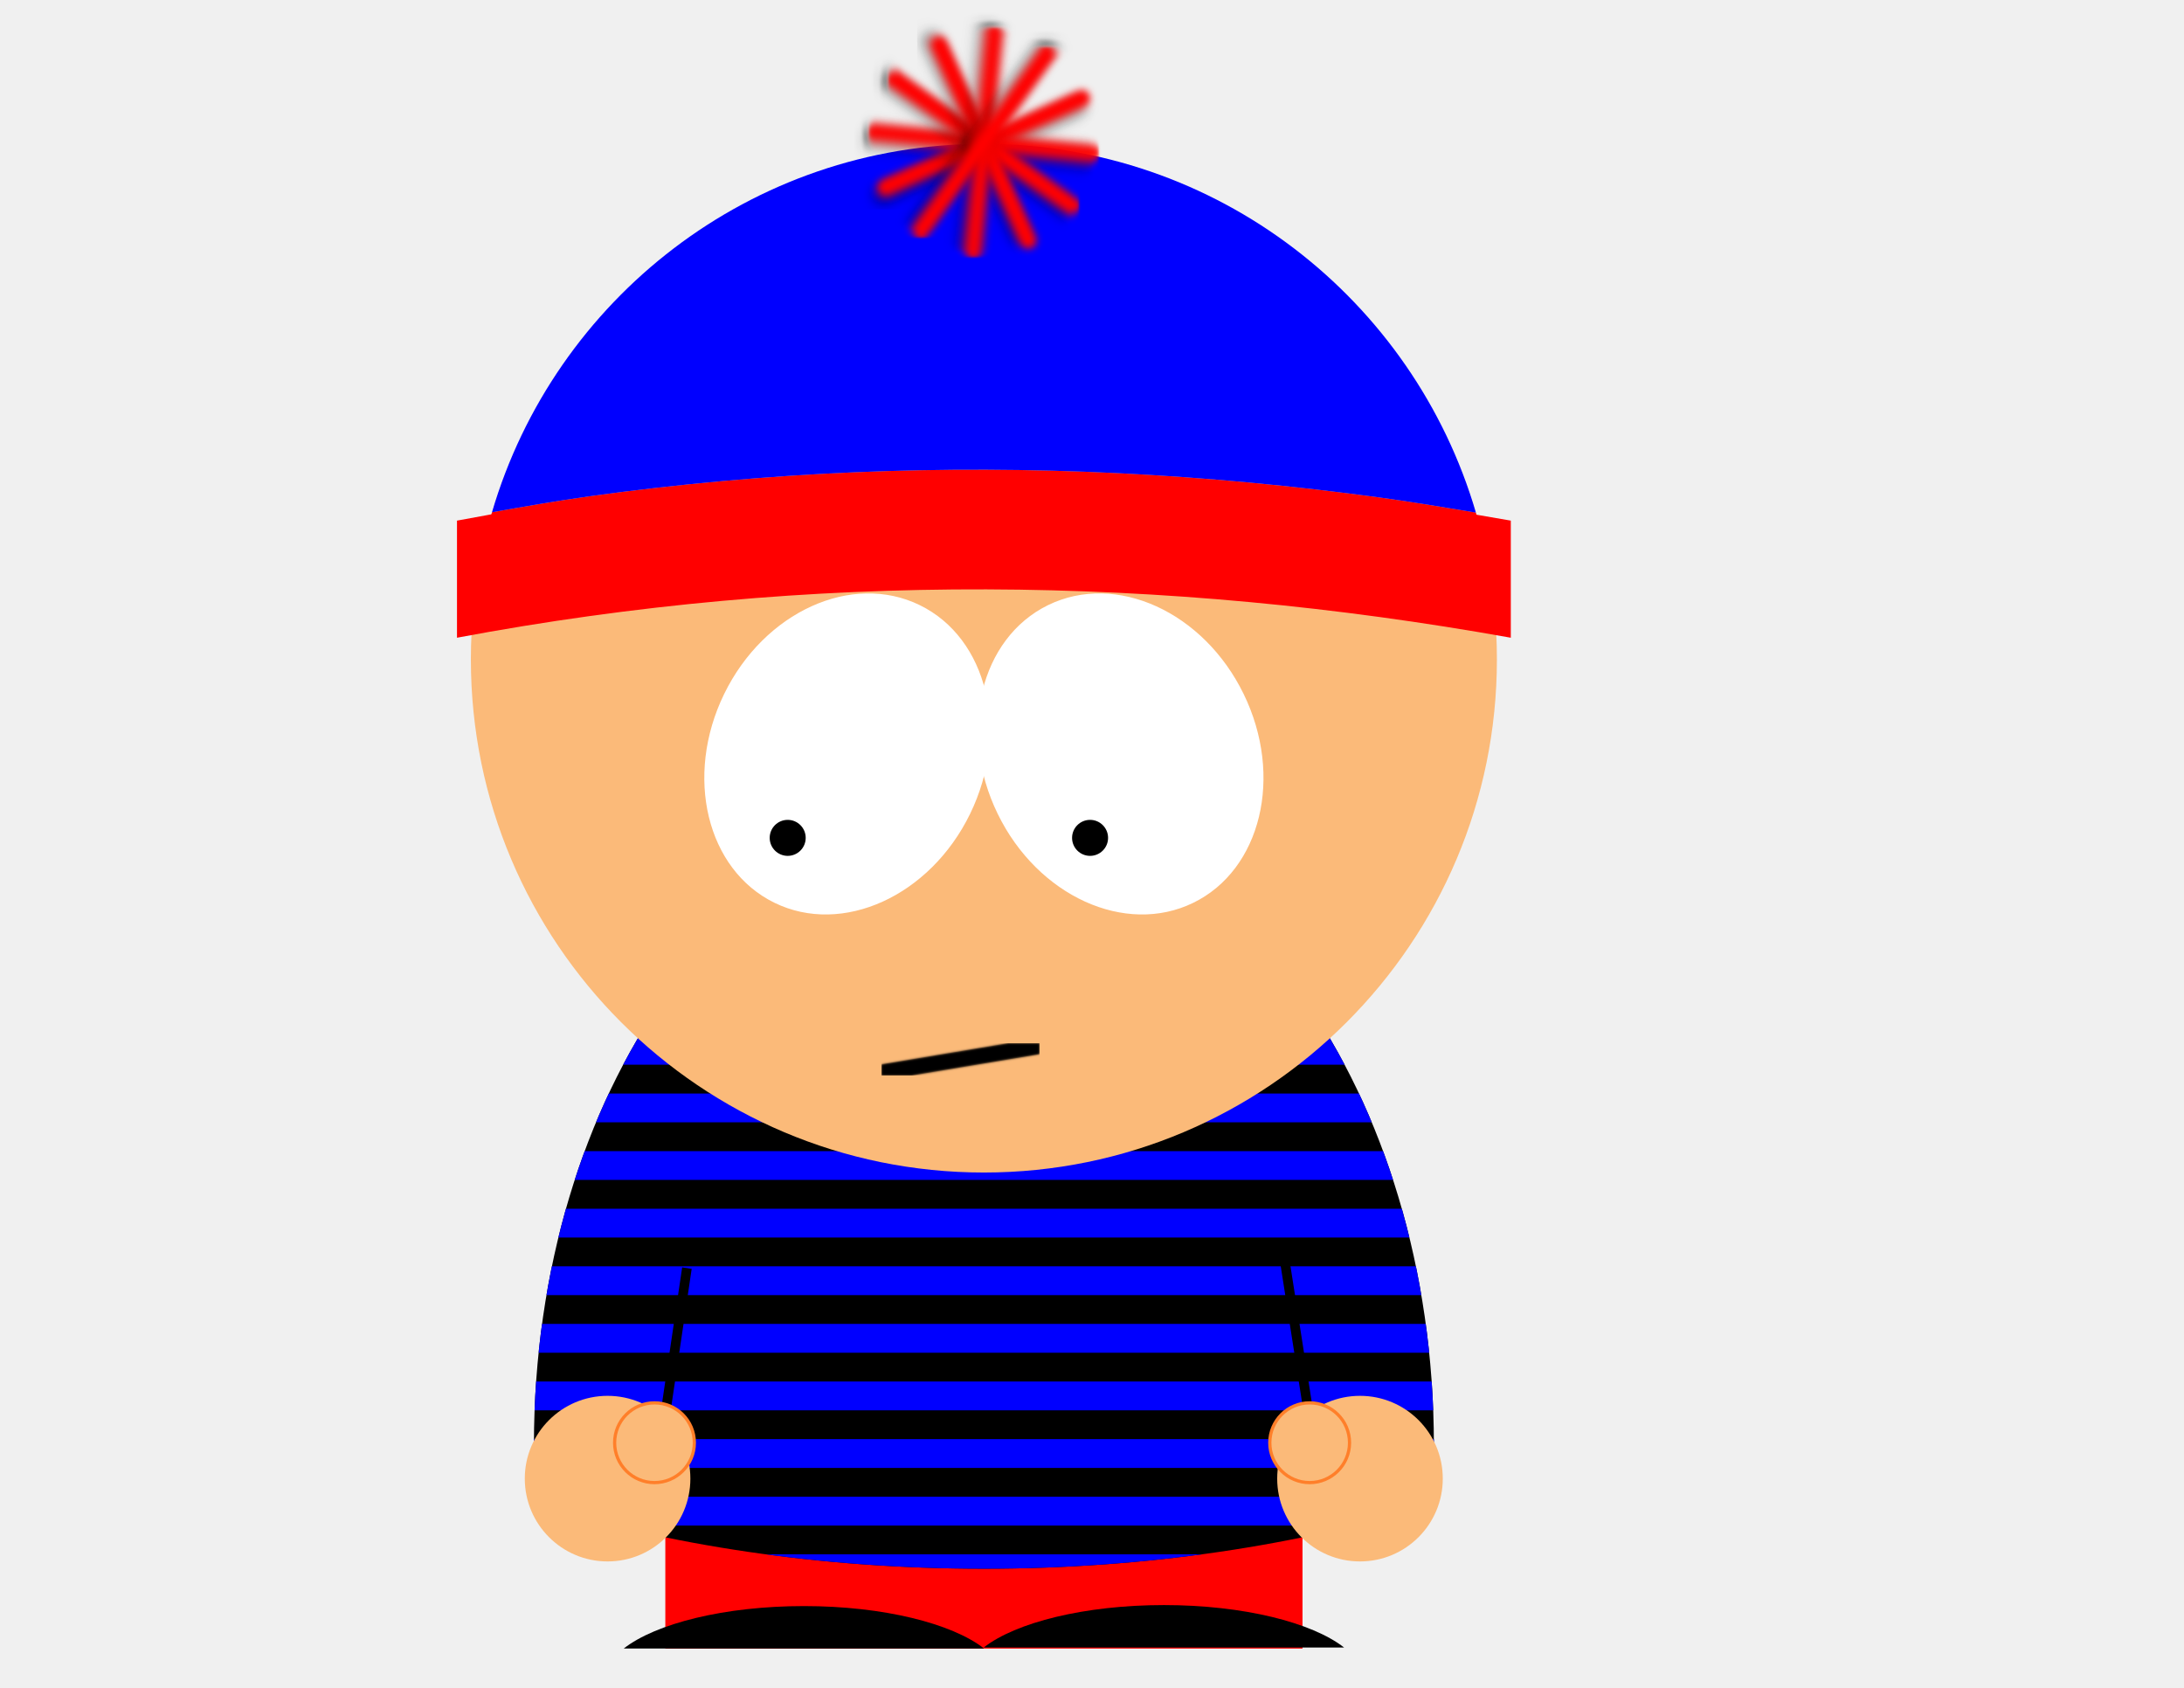
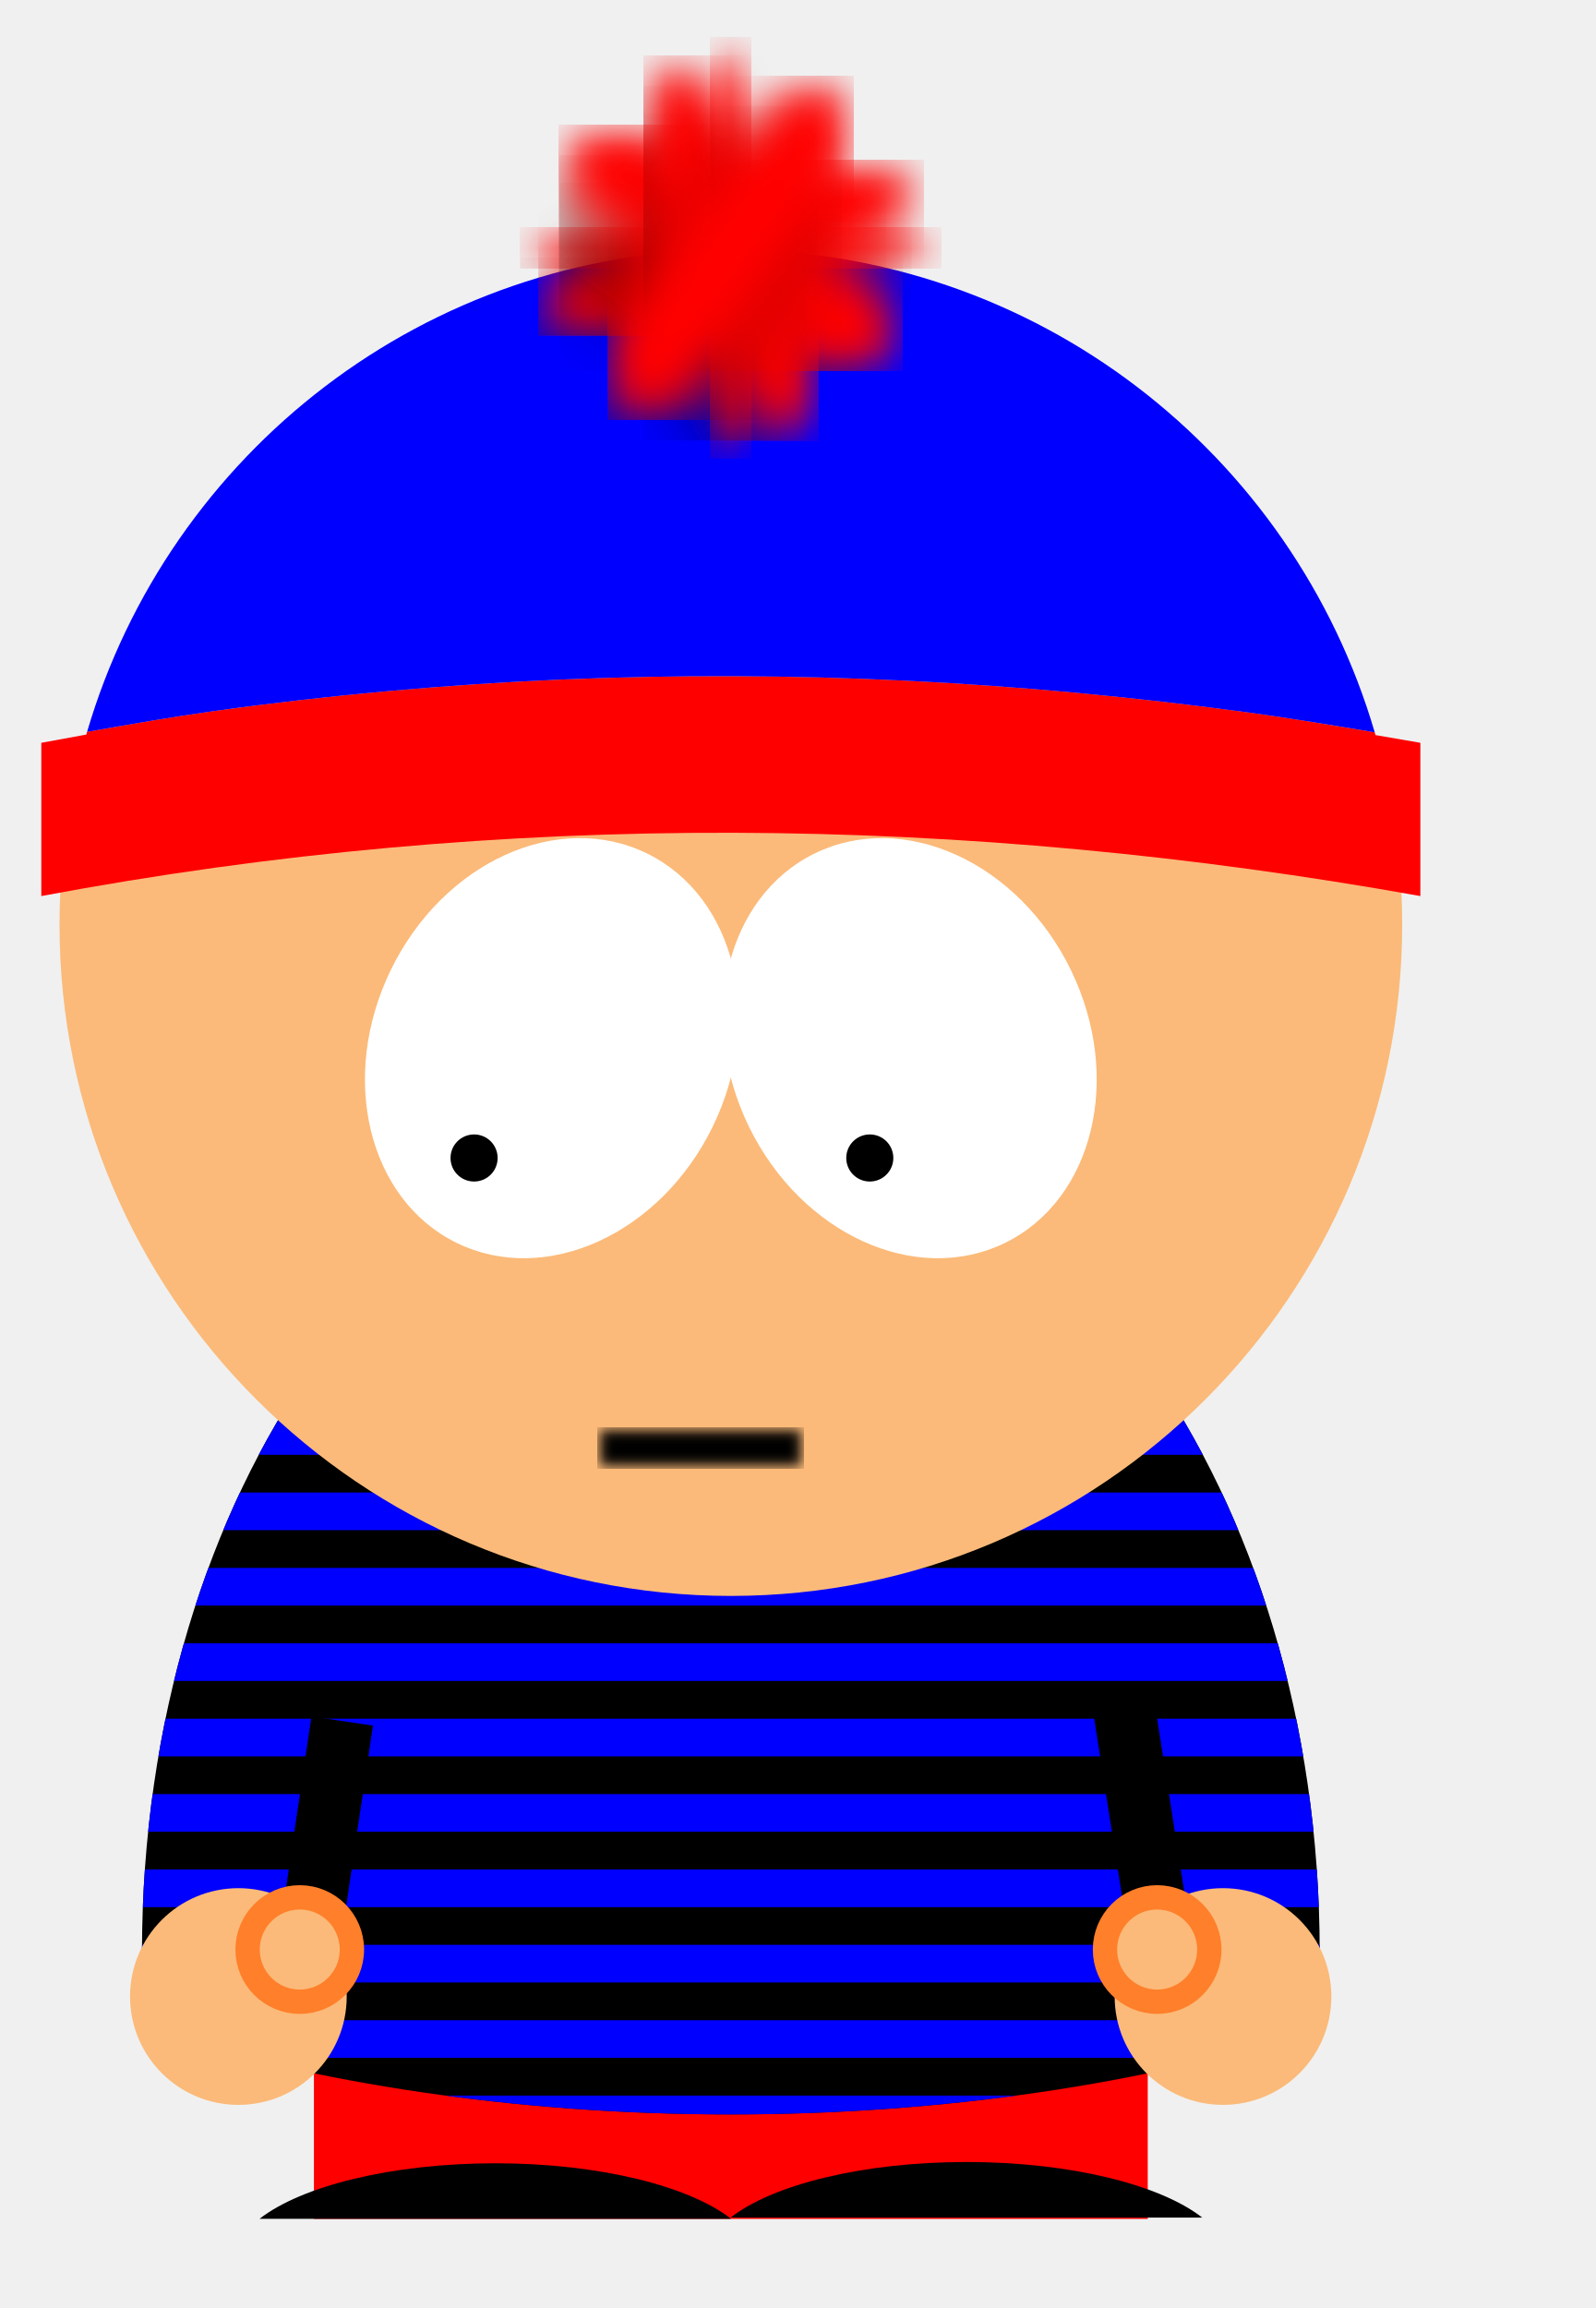
- <svg xmlns="http://www.w3.org/2000/svg" id="svg2" viewBox="0 0 990 765" version="1.1">
-   <defs id="defs4">
-     <clipPath id="clipPath3901-5" clipPathUnits="userSpaceOnUse">
-       <path id="path3903-1" d="m154.55 500.81c-69.736 0-126.25 79.87-126.25 178.37 0 5.613 0.172 11.158 0.531 16.638 36.81 11.515 79.794 18.141 125.72 18.141 45.925 0 88.909-6.626 125.72-18.141 0.359-5.48 0.562-11.025 0.562-16.638 0-98.502-56.545-178.37-126.28-178.37z" style="fill:#000000" />
-     </clipPath>
-     <filter id="filter3985" height="1.238" width="1.04" y="-.119" x="-.02">
-       <feGaussianBlur id="feGaussianBlur3987" stdDeviation="0.35" />
-     </filter>
-     <filter id="filter4197" height="1.5" width="1.5" y="-.25" x="-.25">
-       <feGaussianBlur id="feGaussianBlur4199" stdDeviation="1" result="fbSourceGraphic" />
-       <feColorMatrix id="feColorMatrix4897" values="0 0 0 -1 0 0 0 0 -1 0 0 0 0 -1 0 0 0 0 1 0" result="fbSourceGraphicAlpha" in="fbSourceGraphic" />
-       <feGaussianBlur id="feGaussianBlur4899" result="blur" stdDeviation="1" in="fbSourceGraphicAlpha" />
-       <feColorMatrix id="feColorMatrix4901" values="1 0 0 0 0 0 1 0 0 0 0 0 1 0 0 0 0 0 0.3 0 " type="matrix" result="bluralpha" />
-       <feOffset id="feOffset4903" result="offsetBlur" dy="2.5" dx="-0.5" in="bluralpha" />
-       <feMerge id="feMerge4905" result="fbSourceGraphic">
-         <feMergeNode id="feMergeNode4907" in="offsetBlur" />
-         <feMergeNode id="feMergeNode4909" in="fbSourceGraphic" />
-       </feMerge>
-       <feColorMatrix id="feColorMatrix5093" values="0 0 0 -1 0 0 0 0 -1 0 0 0 0 -1 0 0 0 0 1 0" result="fbSourceGraphicAlpha" in="fbSourceGraphic" />
-       <feGaussianBlur id="feGaussianBlur5095" result="blur" stdDeviation="1" in="fbSourceGraphicAlpha" />
-       <feColorMatrix id="feColorMatrix5097" values="1 0 0 0 0 0 1 0 0 0 0 0 1 0 0 0 0 0 0.3 0 " type="matrix" result="bluralpha" />
-       <feOffset id="feOffset5099" result="offsetBlur" dy="1.3" dx="-1.6" in="bluralpha" />
-       <feMerge id="feMerge5101">
-         <feMergeNode id="feMergeNode5103" in="offsetBlur" />
-         <feMergeNode id="feMergeNode5105" in="fbSourceGraphic" />
-       </feMerge>
-     </filter>
-   </defs>
+ <svg xmlns="http://www.w3.org/2000/svg" xmlns:xlink="http://www.w3.org/1999/xlink" version="1.1" id="svg2" x="0px" y="0px" width="112px" height="162px" viewBox="0 0 112 162" enable-background="new 0 0 112 162" xml:space="preserve">
+   <filter height="1.5" width="1.5" id="filter4197" x="-.25" y="-.25">
+     <feGaussianBlur result="fbSourceGraphic" stdDeviation="1" id="feGaussianBlur4199">
+ 		</feGaussianBlur>
+     <feColorMatrix in="fbSourceGraphic" values="0 0 0 -1 0 0 0 0 -1 0 0 0 0 -1 0 0 0 0 1 0" result="fbSourceGraphicAlpha" id="feColorMatrix4897">
+ 		</feColorMatrix>
+     <feGaussianBlur in="fbSourceGraphicAlpha" result="blur" stdDeviation="1" id="feGaussianBlur4899" />
+     <feColorMatrix type="matrix" values="1 0 0 0 0 0 1 0 0 0 0 0 1 0 0 0 0 0 0.3 0 " result="bluralpha" id="feColorMatrix4901">
+ 		</feColorMatrix>
+     <feOffset dy="2.5" in="bluralpha" dx="-0.5" result="offsetBlur" id="feOffset4903" />
+     <feMerge result="fbSourceGraphic" id="feMerge4905">
+       <feMergeNode in="offsetBlur" id="feMergeNode4907" />
+       <feMergeNode in="fbSourceGraphic" id="feMergeNode4909" />
+     </feMerge>
+     <feColorMatrix in="fbSourceGraphic" values="0 0 0 -1 0 0 0 0 -1 0 0 0 0 -1 0 0 0 0 1 0" result="fbSourceGraphicAlpha" id="feColorMatrix5093">
+ 		</feColorMatrix>
+     <feGaussianBlur in="fbSourceGraphicAlpha" result="blur" stdDeviation="1" id="feGaussianBlur5095" />
+     <feColorMatrix type="matrix" values="1 0 0 0 0 0 1 0 0 0 0 0 1 0 0 0 0 0 0.3 0 " result="bluralpha" id="feColorMatrix5097">
+ 		</feColorMatrix>
+     <feOffset dy="1.3" in="bluralpha" dx="-1.6" result="offsetBlur" id="feOffset5099" />
+     <feMerge id="feMerge5101">
+       <feMergeNode in="offsetBlur" id="feMergeNode5103" />
+       <feMergeNode in="fbSourceGraphic" id="feMergeNode5105" />
+     </feMerge>
+   </filter>
+   <filter height="1.238" width="1.04" id="filter3985" x="-.02" y="-.119">
+     <feGaussianBlur stdDeviation="0.35" id="feGaussianBlur3987" />
+   </filter>
  <g id="layer2">
    <g id="g5116" transform="matrix(1.6154 0 0 1.6154 -195.55 -374.43)">
      <g id="g4157" transform="translate(-238.57 -1.4286)">
-         <rect id="rect3762-1" style="fill:#ff0000" height="55.558" width="178.8" y="640.21" x="546.32" />
+         <rect id="rect3762-1" x="373.266" y="318.372" fill="#FF0000" width="36.235" height="11.259" />
        <g id="g3787-5" transform="matrix(1.1798 0 0 1.1798 433.86 -8.3102)">
-           <path id="path3764-2" d="m128.3 586.67c-18.905 0-35.238 4.139-42.875 10.094h85.719c-7.638-5.955-23.94-10.094-42.844-10.094z" style="fill:#000000" />
-           <path id="path3764-1-7" d="m213.92 586.43c-18.905 0-35.238 4.139-42.875 10.094h85.719c-7.638-5.955-23.94-10.094-42.844-10.094z" style="fill:#000000" />
+           <path id="path3764-2" d="M-44.675,284.39c-3.831,0-7.141,0.839-8.69,2.046h17.372      C-37.54,285.23-40.845,284.39-44.675,284.39z" />
+           <path id="path3764-1-7" d="M-27.324,284.343c-3.831,0-7.141,0.838-8.689,2.046h17.372      C-20.189,285.181-23.493,284.343-27.324,284.343z" />
        </g>
        <g id="g3905-6" transform="translate(205.38 -254.75)">
-           <path id="path3791-1" d="m430.32 714.96c-69.736 0-126.25 79.87-126.25 178.37 0 5.613 0.172 11.158 0.531 16.638 36.81 11.515 79.794 18.141 125.72 18.141 45.925 0 88.909-6.626 125.72-18.141 0.359-5.48 0.562-11.025 0.562-16.638 0-98.502-56.545-178.37-126.28-178.37z" style="fill:#000000" />
-           <path id="use3836-4" style="fill:#0000ff" d="m22.223 758.41h262.64v8.081h-262.64zm0-16.162h262.64v8.081h-262.64zm0-16.162h262.64v8.081h-262.64zm0-16.162h262.64v8.081h-262.64zm0-16.162h262.64v8.081h-262.64zm0-16.162h262.64v8.081h-262.64zm0-16.162h262.64v8.081h-262.64zm0-16.162h262.64v8.081h-262.64zm0-16.162h262.64v8.081h-262.64zm0-16.162h262.64v8.081h-262.64zm0-16.162h262.64v8.081h-262.64zm0-16.162h262.64v8.081h-262.64zm0-16.162h262.64v8.081h-262.64zm0-16.162h262.64v8.081h-262.64zm0-16.162h262.64v8.081h-262.64zm0-16.162h262.64v8.081h-262.64zm0-16.162h262.64v8.081h-262.64zm0-16.162h262.64v8.081h-262.64zm0-16.162h262.64v8.081h-262.64zm0-16.162h262.64v8.081h-262.64z" clip-path="url(#clipPath3901-5)" transform="translate(275.77 214.15)" />
+           <path id="path3791-1" d="M186,536.642c-14.133,0-25.586,16.186-25.586,36.149      c0,1.137,0.035,2.262,0.107,3.373c7.46,2.332,16.171,3.676,25.479,3.676s18.019-1.343,25.479-3.676      c0.073-1.111,0.114-2.236,0.114-3.373C211.593,552.828,200.134,536.642,186,536.642L186,536.642z" />
+           <g>
+             <defs>
+               <path id="SVGID_1_" d="M186,536.642c-14.133,0-25.586,16.186-25.586,36.149c0,1.137,0.035,2.262,0.107,3.373        c7.46,2.332,16.171,3.676,25.479,3.676s18.019-1.343,25.479-3.676c0.073-1.111,0.114-2.236,0.114-3.373        C211.593,552.828,200.134,536.642,186,536.642L186,536.642z" />
+             </defs>
+             <clipPath id="SVGID_2_">
+               <use xlink:href="#SVGID_1_" overflow="visible" />
+             </clipPath>
+             <path id="use3836-4" clip-path="url(#SVGID_2_)" fill="#0000FF" d="M159.183,588.848h53.227       v1.638h-53.227V588.848z M159.183,585.572h53.227v1.638h-53.227V585.572z M159.183,582.297h53.227v1.638h-53.227V582.297z        M159.183,579.021h53.227v1.639h-53.227V579.021z M159.183,575.745h53.227v1.639h-53.227V575.745z M159.183,572.47h53.227       v1.638h-53.227V572.47z M159.183,569.196h53.227v1.638h-53.227V569.196z M159.183,565.92h53.227v1.638h-53.227V565.92z        M159.183,562.644h53.227v1.638h-53.227V562.644z M159.183,559.369h53.227v1.637h-53.227V559.369z M159.183,556.094h53.227       v1.637h-53.227V556.094z M159.183,552.818h53.227v1.637h-53.227V552.818z M159.183,549.542h53.227v1.637h-53.227V549.542z        M159.183,546.268h53.227v1.637h-53.227V546.268z M159.183,542.992h53.227v1.638h-53.227V542.992z M159.183,539.716h53.227       v1.638h-53.227V539.716z M159.183,536.441h53.227v1.637h-53.227V536.441z M159.183,533.166h53.227v1.637h-53.227V533.166z        M159.183,529.89h53.227v1.638h-53.227V529.89z M159.183,526.615h53.227v1.638h-53.227V526.615z" />
+           </g>
        </g>
-         <path id="path2998-2" style="fill:#fbba79" d="m473.76 492.76c0 73.921-59.925 133.85-133.85 133.85-73.921 0-133.85-59.925-133.85-133.85 0-73.921 59.925-133.85 133.85-133.85 73.921 0 133.85 59.925 133.85 133.85z" transform="matrix(1.0755 0 0 1.0755 270.14 -111.72)" />
+         <path id="path2998-2" fill="#FBBA79" d="     M420.558,273.387c0,16.111-13.061,29.174-29.174,29.174c-16.112,0-29.174-13.062-29.174-29.174     c0-16.112,13.062-29.175,29.174-29.175C407.495,244.212,420.558,257.274,420.558,273.387z" />
        <g id="g3782-3" transform="translate(204.38 -237.88)">
-           <path id="path3778-2" style="fill:#ffffff" d="m452.55 400.33c0 25.663-17.186 46.467-38.386 46.467s-38.386-20.804-38.386-46.467 17.186-46.467 38.386-46.467 38.386 20.804 38.386 46.467z" transform="matrix(.89882 .43831 -.43831 .89882 196.16 141.28)" />
-           <path id="path3780-2" style="fill:#ffffff" d="m452.55 400.33c0 25.663-17.186 46.467-38.386 46.467s-38.386-20.804-38.386-46.467 17.186-46.467 38.386-46.467 38.386 20.804 38.386 46.467z" transform="matrix(-.89882 .43831 .43831 .89882 666.51 141.28)" />
+           <path id="path3778-2" fill="#FFFFFF" d="      M186.216,520.05c-2.28,4.675-7.258,6.938-11.12,5.055c-3.862-1.884-5.144-7.2-2.864-11.874c2.279-4.675,7.258-6.938,11.12-5.055      C187.214,510.059,188.496,515.375,186.216,520.05z" />
+           <path id="path3780-2" fill="#FFFFFF" d="      M187.79,520.05c2.28,4.675,7.258,6.938,11.12,5.055c3.862-1.884,5.144-7.2,2.864-11.874s-7.258-6.938-11.12-5.055      S185.511,515.375,187.79,520.05z" />
        </g>
-         <path id="path3940" style="fill:#000000" d="m412.14 439.73c0 2.789-2.261 5.051-5.051 5.051s-5.051-2.261-5.051-5.051 2.261-5.051 5.051-5.051 5.051 2.261 5.051 5.051z" transform="translate(173.57 28.571)" />
-         <path id="path3942" style="fill:#000000" d="m412.14 439.73c0 2.789-2.261 5.051-5.051 5.051s-5.051-2.261-5.051-5.051 2.261-5.051 5.051-5.051 5.051 2.261 5.051 5.051z" transform="translate(258.42 28.571)" />
-         <path id="path3963" style="filter:url(#filter3985);stroke:#000000;stroke-linecap:round;stroke-width:4.5;fill:none" d="m607.94 533.96 42.426-7.071" />
-         <path id="path4005" style="stroke:#000000;stroke-width:2.7;fill:none" d="m726.63 628.41-6.566-41.921" />
-         <path id="path4003" style="stroke:#000000;stroke-width:2.7;fill:none" d="m546.32 629.93 6.061-40.911" />
-         <path id="path3989" style="fill:#fbba79" d="m861.66 636.71c0 11.716-9.498 21.213-21.213 21.213s-21.213-9.498-21.213-21.213 9.498-21.213 21.213-21.213 21.213 9.498 21.213 21.213z" transform="matrix(1.0952 0 0 1.0952 -390.34 -49.24)" />
-         <path id="path3991" style="fill:#fbba79" d="m861.66 636.71c0 11.716-9.498 21.213-21.213 21.213s-21.213-9.498-21.213-21.213 9.498-21.213 21.213-21.213 21.213 9.498 21.213 21.213z" transform="matrix(1.0952 0 0 1.0952 -179.21 -49.24)" />
-         <path id="path3993" style="stroke:#ff7f2a;stroke-width:1.057;fill:#fbba79" d="m151.52 478.12c0 7.253-5.879 13.132-13.132 13.132s-13.132-5.879-13.132-13.132 5.879-13.132 13.132-13.132 13.132 5.879 13.132 13.132z" transform="matrix(.8518 0 0 .8518 425.4 230.75)" />
-         <path id="path3995" style="stroke:#ff7f2a;stroke-width:1.057;fill:#fbba79" d="m151.52 478.12c0 7.253-5.879 13.132-13.132 13.132s-13.132-5.879-13.132-13.132 5.879-13.132 13.132-13.132 13.132 5.879 13.132 13.132z" transform="matrix(.8518 0 0 .8518 609.25 230.75)" />
-         <path id="rect4121" style="fill:#ff0000" d="m487.86 379.29c99.54-18.856 198.08-17.32 295.71 0v32.857c-97.651-17.49-196.16-18.692-295.71 0z" />
+         <path id="path3940" d="     M381.249,283.532c0,0.565-0.458,1.023-1.023,1.023c-0.566,0-1.024-0.458-1.024-1.023c0-0.565,0.458-1.023,1.024-1.023     C380.791,282.508,381.249,282.966,381.249,283.532z" />
+         <path id="path3942" d="     M398.445,283.532c0,0.565-0.458,1.023-1.023,1.023c-0.565,0-1.023-0.458-1.023-1.023c0-0.565,0.458-1.023,1.023-1.023     C397.987,282.508,398.445,282.966,398.445,283.532z" />
+         <g id="path3963" filter="url(#filter3985)">
+           <line fill="none" stroke="#000000" stroke-width="4.5" stroke-linecap="round" x1="385.754" y1="296.839" x2="394.352" y2="295.405" />
+         </g>
+         <path id="path4005" fill="none" stroke="#000000" stroke-width="2.7" d="M409.808,315.979     l-1.331-8.495" />
+         <path id="path4003" fill="none" stroke="#000000" stroke-width="2.7" d="M373.266,316.288     l1.228-8.291" />
+         <path id="path3989" fill="#FBBA79" d="     M374.691,319.966c0,2.601-2.108,4.709-4.708,4.709c-2.6,0-4.708-2.107-4.708-4.709c0-2.599,2.108-4.707,4.708-4.707     C372.583,315.259,374.691,317.367,374.691,319.966z" />
+         <path id="path3991" fill="#FBBA79" d="     M417.479,319.966c0,2.601-2.107,4.709-4.709,4.709c-2.599,0-4.707-2.107-4.707-4.709c0-2.599,2.108-4.707,4.707-4.707     C415.372,315.259,417.479,317.367,417.479,319.966z" />
+         <path id="path3993" fill="#FBBA79" stroke="#FF7F2A" stroke-width="1.057" d="     M374.917,317.926c0,1.252-1.015,2.267-2.267,2.267s-2.267-1.015-2.267-2.267c0-1.251,1.015-2.268,2.267-2.268     S374.917,316.675,374.917,317.926z" />
+         <path id="path3995" fill="#FBBA79" stroke="#FF7F2A" stroke-width="1.057" d="     M412.177,317.926c0,1.252-1.016,2.267-2.268,2.267s-2.267-1.015-2.267-2.267c0-1.251,1.015-2.268,2.267-2.268     S412.177,316.675,412.177,317.926z" />
+         <path id="rect4121" fill="#FF0000" d="M361.419,265.492     c20.173-3.821,40.143-3.51,59.929,0v6.659c-19.79-3.544-39.754-3.788-59.929,0V265.492z" />
        <g id="g4153" transform="translate(346.43 -.71429)">
-           <path id="path4149" style="fill:#ff0000" d="m427.34 377.75c-8.943-1.488-17.885-3.001-26.844-4.219-12.233-1.663-24.488-3.076-36.75-4.219s-24.553-2.021-36.844-2.625c-12.291-0.604-24.586-0.921-36.906-0.969-12.32-0.048-24.65 0.193-37 0.719s-24.713 1.35-37.094 2.469-24.776 2.521-37.188 4.25c-9.144 1.274-18.308 2.887-27.469 4.5-3.169 10.793-5.017 22.129-5.562 33.812 11.023-2.007 22.034-3.881 33.031-5.406 12.412-1.722 24.807-3.129 37.188-4.25 12.38-1.121 24.744-1.965 37.094-2.5 12.35-0.535 24.681-0.788 37-0.75 12.319 0.037 24.616 0.373 36.906 0.969s24.582 1.454 36.844 2.594c12.261 1.14 24.485 2.549 36.719 4.219 10.805 1.475 21.622 3.247 32.406 5.125-0.544-11.649-2.379-22.955-5.531-33.719z" />
-           <path id="path4146" style="fill:#0000ff" d="m289.28 274.28c-65.392 0-120.5 43.656-138.03 103.38 9.161-1.613 18.325-3.226 27.469-4.5 12.411-1.729 24.807-3.131 37.188-4.25s24.743-1.942 37.094-2.469c12.35-0.526 24.68-0.767 37-0.719 12.32 0.048 24.615 0.364 36.906 0.969s24.582 1.482 36.844 2.625 24.517 2.556 36.75 4.219c8.959 1.218 17.9 2.73 26.844 4.219-17.504-59.767-72.636-103.47-138.06-103.47z" />
+           <path id="path4149" fill="#FF0000" d="M72.932,265.75c-1.813-0.301-3.624-0.608-5.44-0.855      c-2.479-0.337-4.963-0.624-7.447-0.855c-2.486-0.232-4.977-0.41-7.467-0.532c-2.491-0.122-4.983-0.186-7.48-0.196      c-2.496-0.01-4.995,0.039-7.499,0.146c-2.502,0.107-5.008,0.273-7.517,0.5c-2.509,0.226-5.021,0.511-7.537,0.861      c-1.853,0.258-3.71,0.585-5.567,0.913c-0.642,2.187-1.017,4.484-1.127,6.852c2.233-0.407,4.465-0.787,6.694-1.096      c2.516-0.349,5.028-0.634,7.537-0.861c2.509-0.228,5.015-0.399,7.517-0.507c2.503-0.108,5.002-0.16,7.499-0.152      c2.497,0.008,4.989,0.076,7.48,0.196c2.489,0.121,4.981,0.294,7.467,0.525c2.484,0.231,4.962,0.517,7.441,0.856      c2.191,0.299,4.383,0.658,6.569,1.039C73.943,270.223,73.571,267.931,72.932,265.75L72.932,265.75z" />
+           <path id="path4146" fill="#0000FF" d="M44.952,244.78c-13.253,0-24.421,8.848-27.974,20.951      c1.857-0.327,3.714-0.654,5.567-0.912c2.515-0.35,5.028-0.635,7.537-0.861c2.509-0.227,5.015-0.394,7.517-0.501      c2.503-0.106,5.002-0.155,7.499-0.145c2.497,0.01,4.989,0.073,7.48,0.196c2.491,0.122,4.981,0.3,7.467,0.532      c2.486,0.232,4.969,0.518,7.448,0.855c1.815,0.247,3.628,0.553,5.441,0.855c-3.549-12.112-14.722-20.969-27.981-20.969      L44.952,244.78z" />
        </g>
      </g>
      <g id="g5107" transform="translate(258.93 -242.86)">
-         <path id="use4201" style="filter:url(#filter4197);stroke:#ff0000;stroke-linecap:round;stroke-width:4.5;fill:none" d="m110.71 527.14 55-25" />
-         <path id="use4203" style="filter:url(#filter4197);stroke:#ff0000;stroke-linecap:round;stroke-width:4.5;fill:none" d="m55.714 502.14 55-25" transform="matrix(.86603 .5 -.5 .86603 310.97 48.993)" />
-         <path id="use4205" style="filter:url(#filter4197);stroke:#ff0000;stroke-linecap:round;stroke-width:4.5;fill:none" d="m55.714 502.14 55-25" transform="matrix(.5 .86603 -.86603 .5 520.65 197.76)" />
-         <path id="use4207" style="filter:url(#filter4197);stroke:#ff0000;stroke-linecap:round;stroke-width:4.5;fill:none" d="m55.714 502.14 55-25" transform="matrix(0 1 -1 0 627.86 431.43)" />
-         <path id="use4209" style="filter:url(#filter4197);stroke:#ff0000;stroke-linecap:round;stroke-width:4.5;fill:none" d="m55.714 502.14 55-25" transform="matrix(-.5 .86603 -.86603 -.5 603.86 687.4)" />
-         <path id="use4211" style="filter:url(#filter4197);stroke:#ff0000;stroke-linecap:round;stroke-width:4.5;fill:none" d="m55.714 502.14 55-25" transform="matrix(-.86603 .5 -.5 -.86603 455.1 897.08)" />
+         <g id="use4201" filter="url(#filter4197)">
+           <line fill="none" stroke="#FF0000" stroke-width="4.5" stroke-linecap="round" x1="-111.691" y1="487.958" x2="-100.545" y2="482.892" />
+         </g>
+         <g id="use4203" filter="url(#filter4197)">
+           <line fill="none" stroke="#FF0000" stroke-width="4.5" stroke-linecap="round" x1="-112.21" y1="484.833" x2="-100.023" y2="486.018" />
+         </g>
+         <g id="use4205" filter="url(#filter4197)">
+           <line fill="none" stroke="#FF0000" stroke-width="4.5" stroke-linecap="round" x1="-111.097" y1="481.866" x2="-101.136" y2="488.986" />
+         </g>
+         <g id="use4207" filter="url(#filter4197)">
+           <line fill="none" stroke="#FF0000" stroke-width="4.5" stroke-linecap="round" x1="-108.649" y1="479.853" x2="-103.582" y2="490.999" />
+         </g>
+         <g id="use4209" filter="url(#filter4197)">
+           <line fill="none" stroke="#FF0000" stroke-width="4.5" stroke-linecap="round" x1="-105.525" y1="479.333" x2="-106.71" y2="491.52" />
+         </g>
+         <g id="use4211" filter="url(#filter4197)">
+           <line fill="none" stroke="#FF0000" stroke-width="4.5" stroke-linecap="round" x1="-102.557" y1="480.445" x2="-109.677" y2="490.406" />
+         </g>
      </g>
    </g>
  </g>
</svg>
